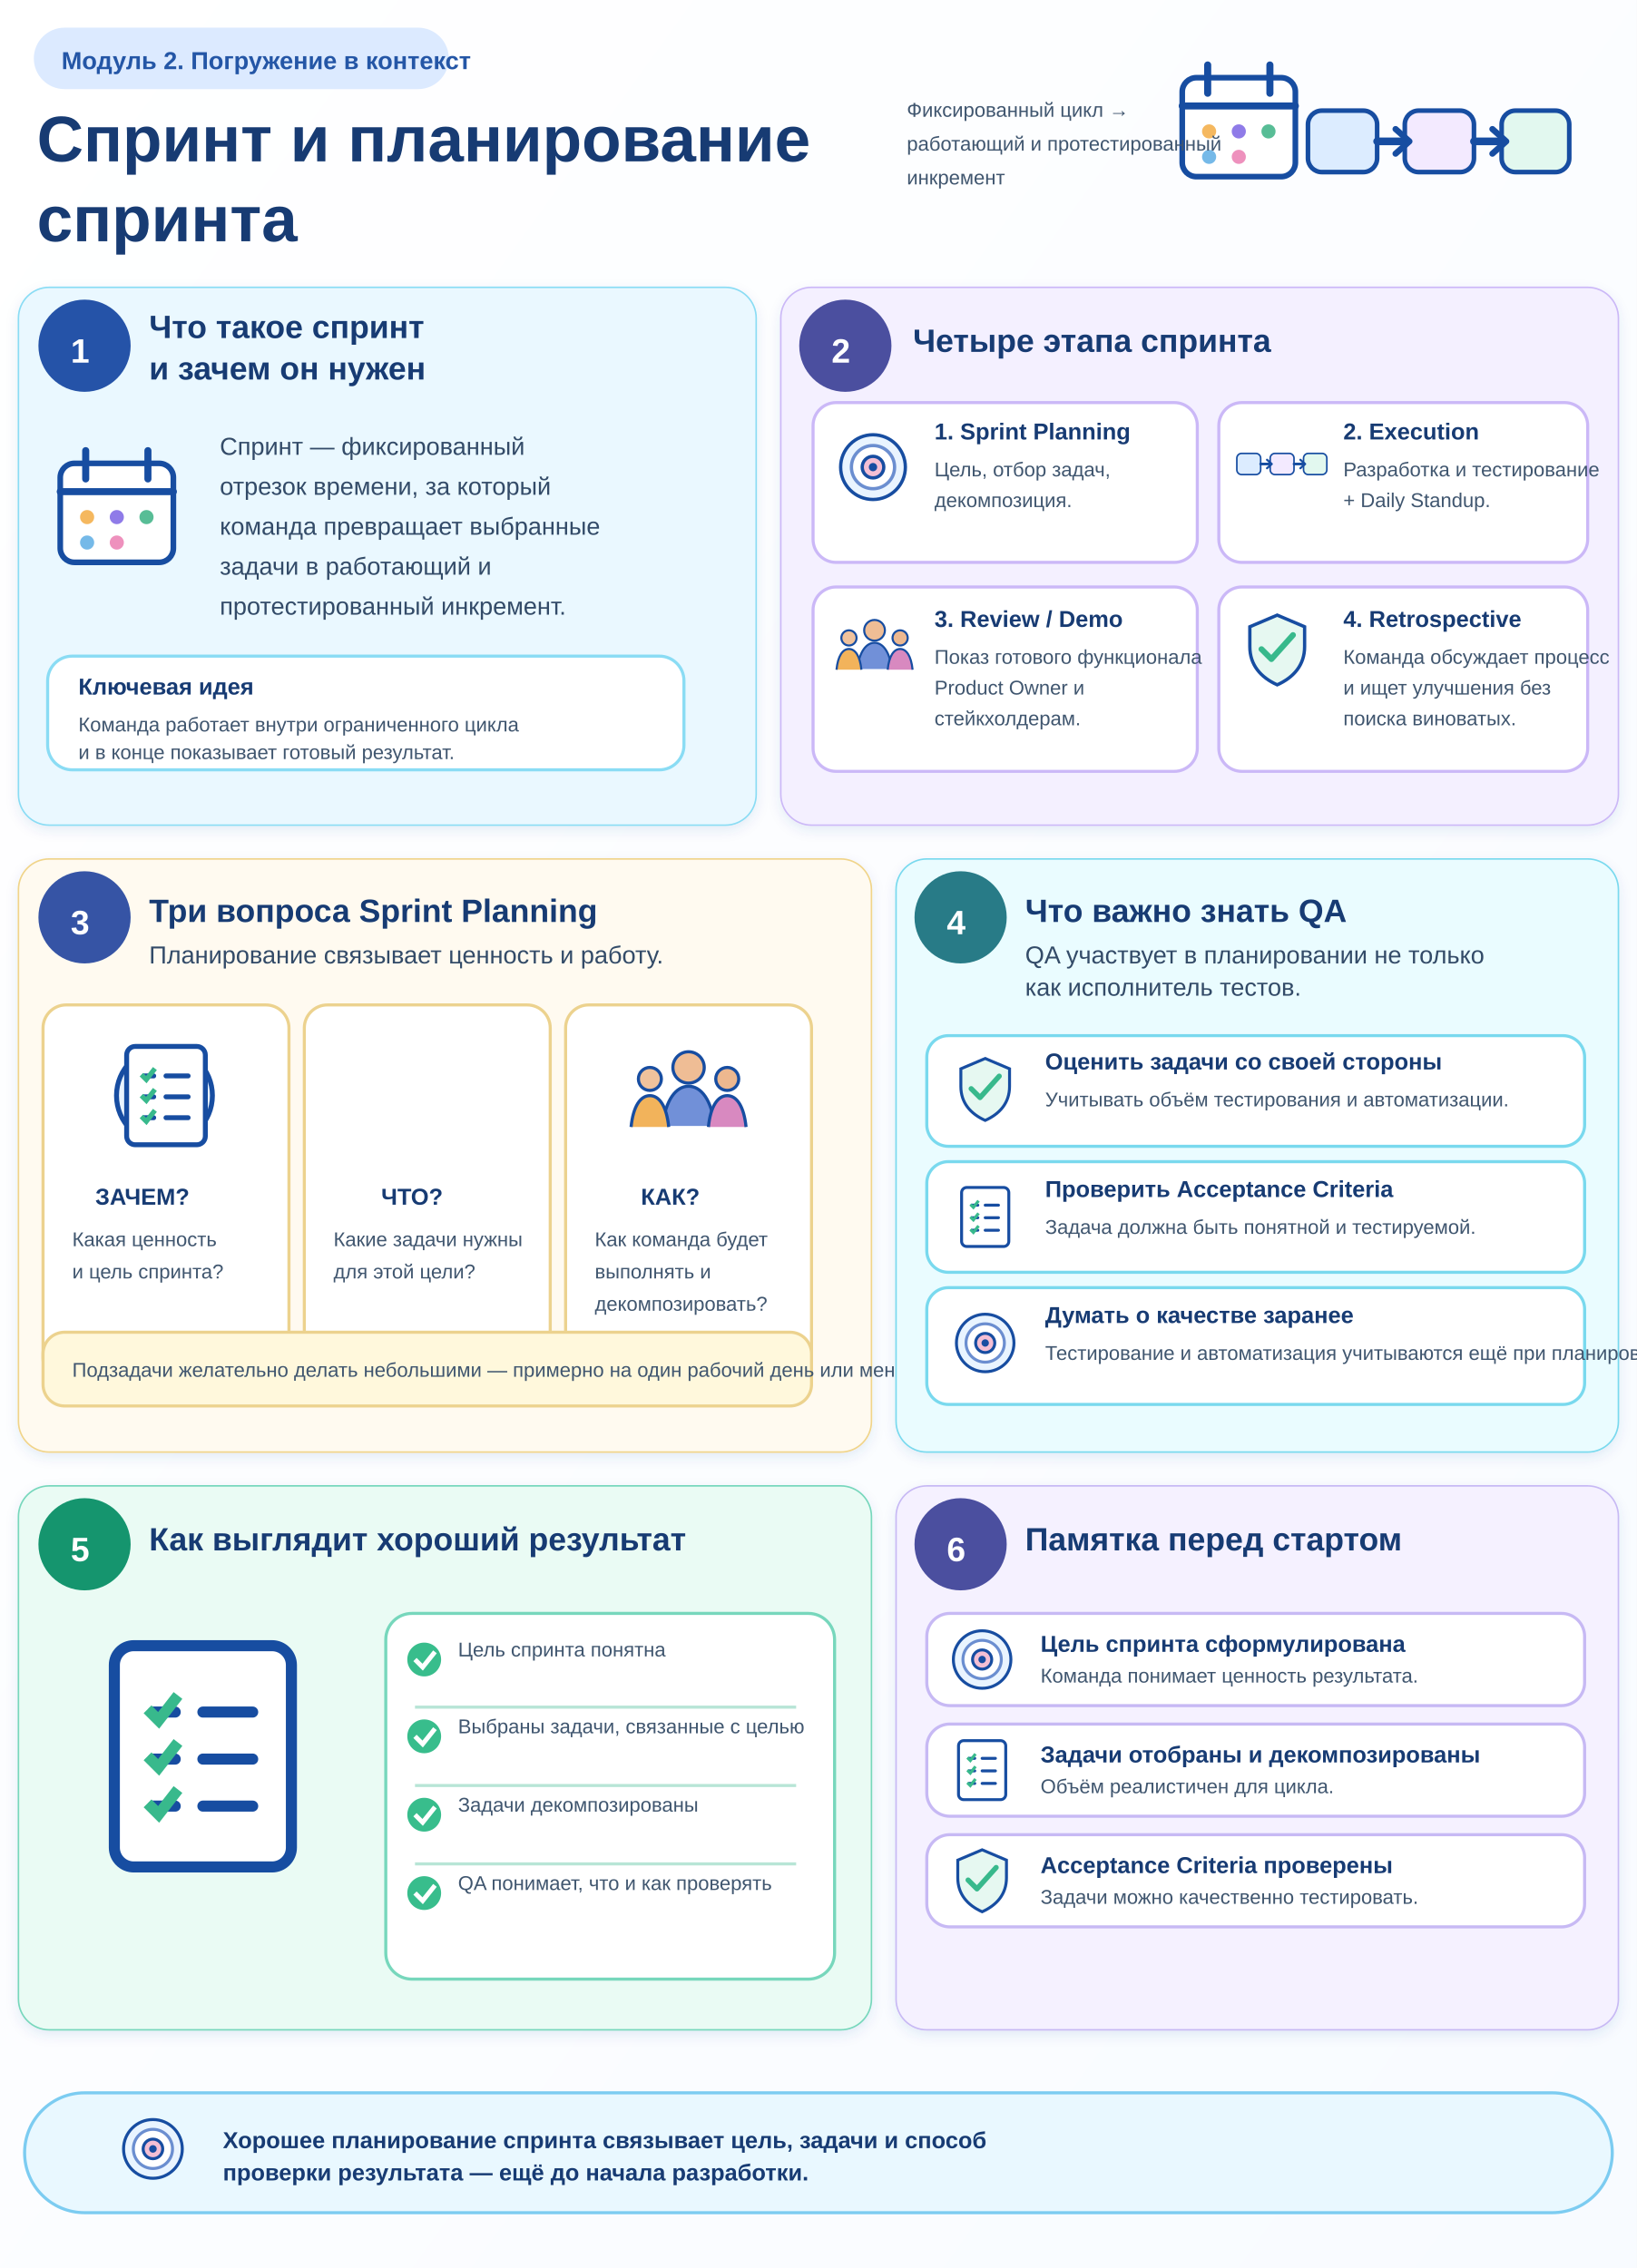
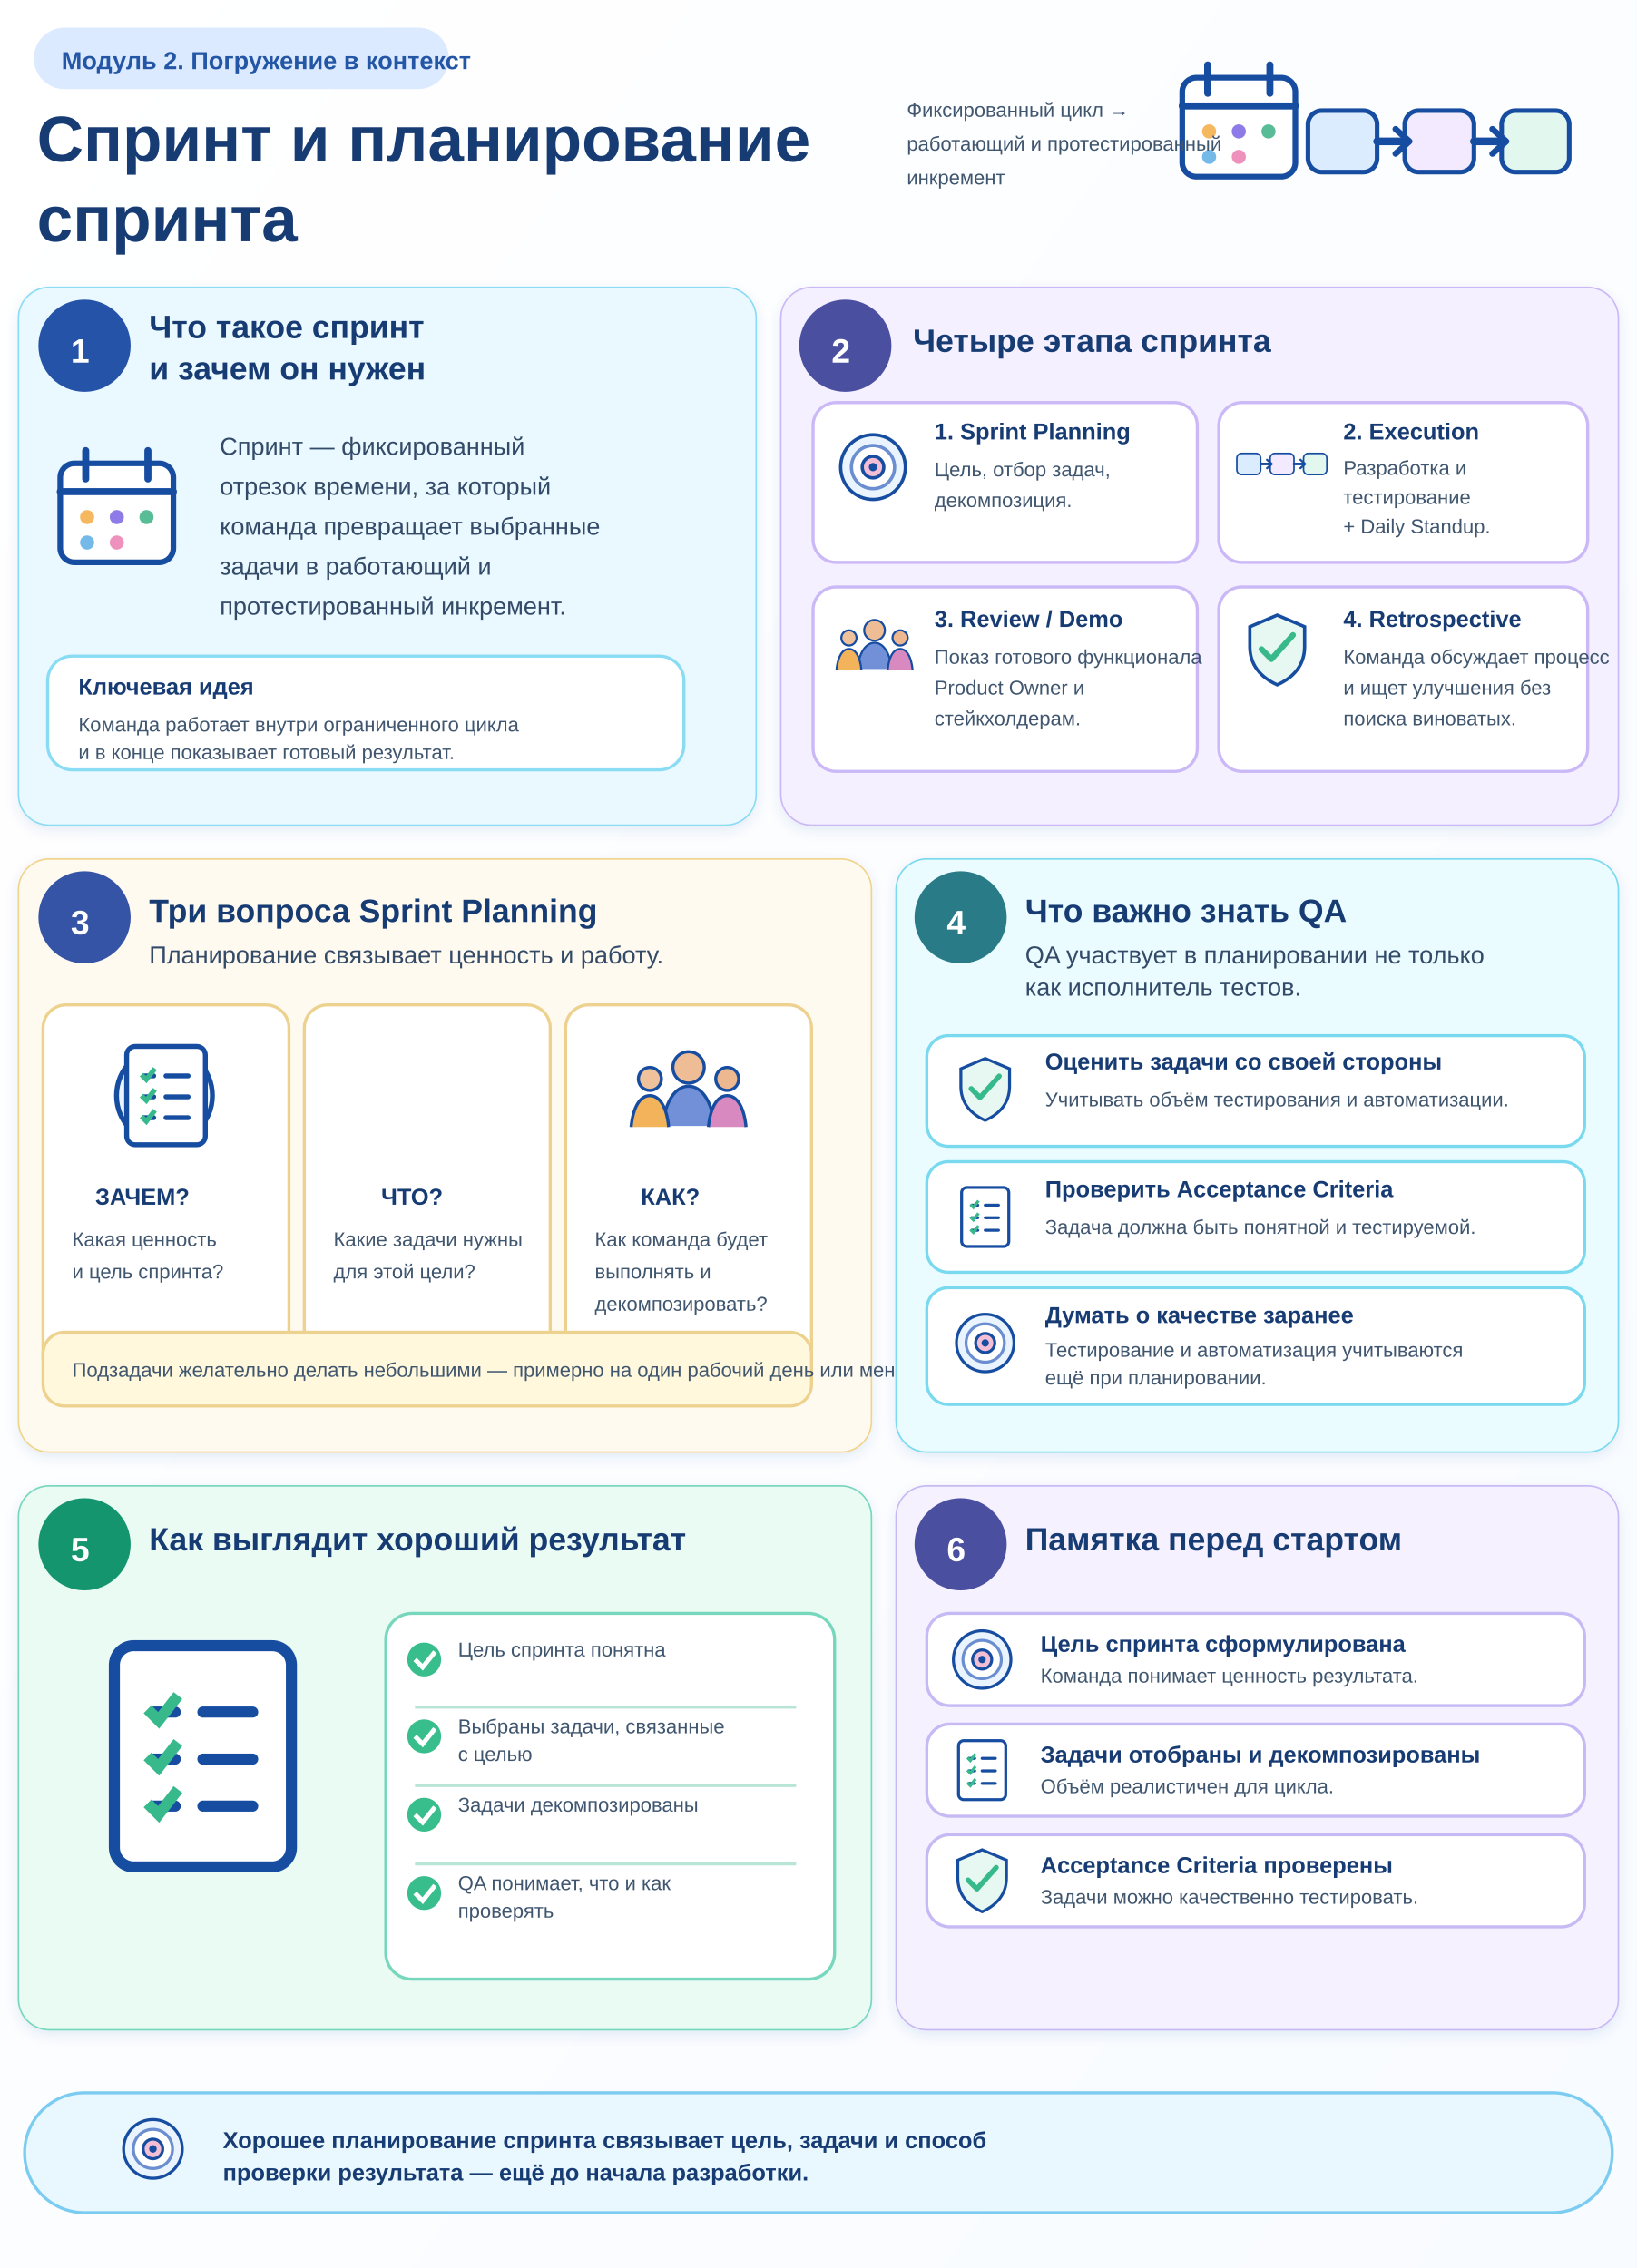
<svg xmlns="http://www.w3.org/2000/svg" viewBox="0 0 1065 1476" role="img" aria-labelledby="title desc">
  <defs>
    <linearGradient id="paper" x1="0" y1="0" x2="1" y2="1">
      <stop stop-color="#fff" />
      <stop offset="1" stop-color="#f8fbff" />
    </linearGradient>
    <filter id="shadow" x="-10%" y="-10%" width="120%" height="120%">
      <feDropShadow dx="0" dy="3" stdDeviation="4" flood-color="#174da1" flood-opacity=".10" />
    </filter>
    <style>
    .title{font:800 42px Arial,sans-serif;fill:#173b73}.label{font:700 16px Arial,sans-serif;fill:#2456a6}
    .h{font:800 21px Arial,sans-serif;fill:#173b73}.h2{font:800 15px Arial,sans-serif;fill:#173b73}
    .body{font:500 16px Arial,sans-serif;fill:#334b68}.small{font:500 13px Arial,sans-serif;fill:#40566f}
    .num{font:800 22px Arial,sans-serif;fill:#fff}.line{stroke:#174da1;fill:none;stroke-linecap:round;stroke-linejoin:round}
  </style>
    <symbol id="calendar" viewBox="0 0 100 100">
      <rect x="10" y="18" width="80" height="70" rx="10" fill="#fff" stroke="#174da1" stroke-width="4" />
      <path d="M10 38h80M28 9v20M72 9v20" class="line" stroke-width="5" />
      <circle cx="29" cy="56" r="5" fill="#f5b85f" />
      <circle cx="50" cy="56" r="5" fill="#8f7be8" />
      <circle cx="71" cy="56" r="5" fill="#58bd96" />
      <circle cx="29" cy="74" r="5" fill="#75b9e8" />
      <circle cx="50" cy="74" r="5" fill="#ee91bd" />
    </symbol>
    <symbol id="target" viewBox="0 0 100 100">
      <circle cx="50" cy="50" r="39" fill="#e9f4ff" stroke="#174da1" stroke-width="4" />
      <circle cx="50" cy="50" r="26" fill="#fff" stroke="#6b8ed0" stroke-width="4" />
      <circle cx="50" cy="50" r="13" fill="#f4bfd4" stroke="#174da1" stroke-width="4" />
      <circle cx="50" cy="50" r="5" fill="#174da1" />
    </symbol>
    <symbol id="tasks" viewBox="0 0 100 100">
      <rect x="18" y="10" width="64" height="80" rx="7" fill="#fff" stroke="#174da1" stroke-width="4" />
      <path d="M32 34h8M50 34h18M32 51h8M50 51h18M32 68h8M50 68h18" class="line" stroke-width="4" />
      <path d="m30 33 4 4 7-9M30 50l4 4 7-9M30 67l4 4 7-9" stroke="#38b98c" stroke-width="4" fill="none" />
    </symbol>
    <symbol id="team" viewBox="0 0 120 100">
      <circle cx="60" cy="26" r="15" fill="#efbd95" stroke="#174da1" stroke-width="3" />
      <path d="M35 82c3-25 13-38 25-38s22 13 25 38" fill="#7190d8" stroke="#174da1" stroke-width="3" />
      <circle cx="23" cy="37" r="11" fill="#f0c29c" stroke="#174da1" stroke-width="3" />
      <path d="M5 83c2-20 9-30 18-30s16 10 18 30" fill="#f2b35b" stroke="#174da1" stroke-width="3" />
      <circle cx="97" cy="37" r="11" fill="#edb88f" stroke="#174da1" stroke-width="3" />
      <path d="M79 83c2-20 9-30 18-30s16 10 18 30" fill="#d889c0" stroke="#174da1" stroke-width="3" />
    </symbol>
    <symbol id="flow" viewBox="0 0 180 90">
      <rect x="5" y="22" width="45" height="40" rx="9" fill="#dcecff" stroke="#174da1" stroke-width="3" />
      <rect x="68" y="22" width="45" height="40" rx="9" fill="#f3eaff" stroke="#174da1" stroke-width="3" />
      <rect x="131" y="22" width="44" height="40" rx="9" fill="#e2f8ef" stroke="#174da1" stroke-width="3" />
      <path d="M50 42h18M113 42h18" class="line" stroke-width="5" />
      <path d="m62 34 9 8-9 8M125 34l9 8-9 8" class="line" stroke-width="4" />
    </symbol>
    <symbol id="qa" viewBox="0 0 100 100">
      <path d="M50 8 83 22v24c0 22-13 37-33 46C30 83 17 68 17 46V22z" fill="#e6f8f1" stroke="#174da1" stroke-width="4" />
      <path d="m31 49 12 12 26-29" stroke="#38b98c" stroke-width="7" fill="none" stroke-linecap="round" stroke-linejoin="round" />
    </symbol>
  </defs>
  <rect width="1065" height="1476" fill="url(#paper)" />
  <rect x="22" y="18" width="270" height="40" rx="20" fill="#dceaff" />
  <text x="40" y="45" class="label">Модуль 2. Погружение в контекст</text>
  <text x="24" y="105" class="title">Спринт и планирование</text>
  <text x="24" y="157" class="title">спринта</text>
  <use href="#calendar" x="760" y="34" width="92" height="92" />
  <use href="#flow" x="846" y="50" width="180" height="90" />
  <text x="590" y="76" class="small">Фиксированный цикл →</text>
  <text x="590" y="98" class="small">работающий и протестированный</text>
  <text x="590" y="120" class="small">инкремент</text>
  <rect x="12" y="187" width="480" height="350" rx="20" fill="#eaf8ff" stroke="#8adcf4" class="card" filter="url(#shadow)" />
  <circle cx="55" cy="225" r="30" fill="#2553a8" />
  <text x="46" y="236" class="num">1</text>
  <text x="97" y="220" class="h">Что такое спринт</text>
  <text x="97" y="247" class="h">и зачем он нужен</text>
  <use href="#calendar" x="30" y="285" width="92" height="92" />
  <text x="143" y="296" class="body">Спринт — фиксированный</text>
  <text x="143" y="322" class="body">отрезок времени, за который</text>
  <text x="143" y="348" class="body">команда превращает выбранные</text>
  <text x="143" y="374" class="body">задачи в работающий и</text>
  <text x="143" y="400" class="body">протестированный инкремент.</text>
  <rect x="31" y="427" width="414" height="74" rx="16" fill="#fff" stroke="#8adcf4" stroke-width="2" />
  <text x="51" y="452" class="h2">Ключевая идея</text>
  <text x="51" y="476" class="small">Команда работает внутри ограниченного цикла</text>
  <text x="51" y="494" class="small">и в конце показывает готовый результат.</text>
  <rect x="508" y="187" width="545" height="350" rx="20" fill="#f4f0ff" stroke="#cbb8f7" class="card" filter="url(#shadow)" />
  <circle cx="550" cy="225" r="30" fill="#4b4f9f" />
  <text x="541" y="236" class="num">2</text>
  <text x="594" y="229" class="h">Четыре этапа спринта</text>
  <rect x="529" y="262" width="250" height="104" rx="15" fill="#fff" stroke="#cbb8f7" stroke-width="2" />
  <use href="#target" x="541" y="277" width="54" height="54" />
  <text x="608" y="286" class="h2">1. Sprint Planning</text>
  <text x="608" y="310" class="small">Цель, отбор задач,</text>
  <text x="608" y="330" class="small">декомпозиция.</text>
  <rect x="793" y="262" width="240" height="104" rx="15" fill="#fff" stroke="#cbb8f7" stroke-width="2" />
  <use href="#flow" x="803" y="279" width="62" height="48" />
  <text x="874" y="286" class="h2">2. Execution</text>
-   <text x="874" y="310" class="small">Разработка и тестирование</text>
-   <text x="874" y="330" class="small">+ Daily Standup.</text>
+   <text x="874" y="309" class="small">Разработка и</text>
+   <text x="874" y="328" class="small">тестирование</text>
+   <text x="874" y="347" class="small">+ Daily Standup.</text>
  <rect x="529" y="382" width="250" height="120" rx="15" fill="#fff" stroke="#cbb8f7" stroke-width="2" />
  <use href="#team" x="542" y="397" width="54" height="48" />
  <text x="608" y="408" class="h2">3. Review / Demo</text>
  <text x="608" y="432" class="small">Показ готового функционала</text>
  <text x="608" y="452" class="small">Product Owner и</text>
  <text x="608" y="472" class="small">стейкхолдерам.</text>
  <rect x="793" y="382" width="240" height="120" rx="15" fill="#fff" stroke="#cbb8f7" stroke-width="2" />
  <use href="#qa" x="804" y="396" width="54" height="54" />
  <text x="874" y="408" class="h2">4. Retrospective</text>
  <text x="874" y="432" class="small">Команда обсуждает процесс</text>
  <text x="874" y="452" class="small">и ищет улучшения без</text>
  <text x="874" y="472" class="small">поиска виноватых.</text>
  <rect x="12" y="559" width="555" height="386" rx="20" fill="#fffaf0" stroke="#f0d48a" class="card" filter="url(#shadow)" />
  <circle cx="55" cy="597" r="30" fill="#3654a5" />
  <text x="46" y="608" class="num">3</text>
  <text x="97" y="600" class="h">Три вопроса Sprint Planning</text>
  <text x="97" y="627" class="body">Планирование связывает ценность и работу.</text>
  <rect x="28" y="654" width="160" height="245" rx="15" fill="#fff" stroke="#ecd28e" stroke-width="2" />
  <use href="#target" x="67" y="673" width="80" height="80" />
  <text x="62" y="784" class="h2">ЗАЧЕМ?</text>
  <text x="47" y="811" class="small">Какая ценность</text>
  <text x="47" y="832" class="small">и цель спринта?</text>
  <rect x="198" y="654" width="160" height="245" rx="15" fill="#fff" stroke="#ecd28e" stroke-width="2" />
  <use href="#tasks" x="68" y="673" width="80" height="80" />
  <text x="248" y="784" class="h2">ЧТО?</text>
  <text x="217" y="811" class="small">Какие задачи нужны</text>
  <text x="217" y="832" class="small">для этой цели?</text>
  <rect x="368" y="654" width="160" height="245" rx="15" fill="#fff" stroke="#ecd28e" stroke-width="2" />
  <use href="#team" x="407" y="677" width="82" height="68" />
  <text x="417" y="784" class="h2">КАК?</text>
  <text x="387" y="811" class="small">Как команда будет</text>
  <text x="387" y="832" class="small">выполнять и</text>
  <text x="387" y="853" class="small">декомпозировать?</text>
  <rect x="28" y="867" width="500" height="48" rx="14" fill="#fff8dc" stroke="#ecd28e" stroke-width="2" />
  <text x="47" y="896" class="small">Подзадачи желательно делать небольшими — примерно на один рабочий день или меньше.</text>
  <rect x="583" y="559" width="470" height="386" rx="20" fill="#eafcff" stroke="#79d9ee" class="card" filter="url(#shadow)" />
  <circle cx="625" cy="597" r="30" fill="#287b87" />
  <text x="616" y="608" class="num">4</text>
  <text x="667" y="600" class="h">Что важно знать QA</text>
  <text x="667" y="627" class="body">QA участвует в планировании не только</text>
  <text x="667" y="648" class="body">как исполнитель тестов.</text>
  <rect x="603" y="674" width="428" height="72" rx="14" fill="#fff" stroke="#79d9ee" stroke-width="2" />
  <use href="#qa" x="617" y="685" width="48" height="48" />
  <text x="680" y="696" class="h2">Оценить задачи со своей стороны</text>
  <text x="680" y="720" class="small">Учитывать объём тестирования и автоматизации.</text>
  <rect x="603" y="756" width="428" height="72" rx="14" fill="#fff" stroke="#79d9ee" stroke-width="2" />
  <use href="#tasks" x="617" y="768" width="48" height="48" />
  <text x="680" y="779" class="h2">Проверить Acceptance Criteria</text>
  <text x="680" y="803" class="small">Задача должна быть понятной и тестируемой.</text>
  <rect x="603" y="838" width="428" height="76" rx="14" fill="#fff" stroke="#79d9ee" stroke-width="2" />
  <use href="#target" x="617" y="850" width="48" height="48" />
  <text x="680" y="861" class="h2">Думать о качестве заранее</text>
-   <text x="680" y="885" class="small">Тестирование и автоматизация учитываются ещё при планировании.</text>
+   <text x="680" y="883" class="small">Тестирование и автоматизация учитываются</text>
+   <text x="680" y="901" class="small">ещё при планировании.</text>
  <rect x="12" y="967" width="555" height="354" rx="20" fill="#eafbf4" stroke="#77d7bc" class="card" filter="url(#shadow)" />
  <circle cx="55" cy="1005" r="30" fill="#15956e" />
  <text x="46" y="1016" class="num">5</text>
  <text x="97" y="1009" class="h">Как выглядит хороший результат</text>
  <use href="#tasks" x="42" y="1053" width="180" height="180" />
  <rect x="251" y="1050" width="292" height="238" rx="17" fill="#fff" stroke="#77d7bc" stroke-width="2" />
  <circle cx="276" cy="1080" r="11" fill="#38bd8c" />
  <path d="m270 1080 5 5 8-10" stroke="#fff" stroke-width="3" fill="none" />
  <text x="298" y="1078" class="small">Цель спринта понятна</text>
  <path d="M270 1111h248M270 1162h248M270 1213h248" stroke="#b8e5d6" stroke-width="2" />
  <circle cx="276" cy="1130" r="11" fill="#38bd8c" />
  <path d="m270 1130 5 5 8-10" stroke="#fff" stroke-width="3" fill="none" />
-   <text x="298" y="1128" class="small">Выбраны задачи, связанные с целью</text>
+   <text x="298" y="1128" class="small">Выбраны задачи, связанные</text>
+   <text x="298" y="1146" class="small">с целью</text>
  <circle cx="276" cy="1181" r="11" fill="#38bd8c" />
  <path d="m270 1181 5 5 8-10" stroke="#fff" stroke-width="3" fill="none" />
  <text x="298" y="1179" class="small">Задачи декомпозированы</text>
  <circle cx="276" cy="1232" r="11" fill="#38bd8c" />
  <path d="m270 1232 5 5 8-10" stroke="#fff" stroke-width="3" fill="none" />
-   <text x="298" y="1230" class="small">QA понимает, что и как проверять</text>
+   <text x="298" y="1230" class="small">QA понимает, что и как</text>
+   <text x="298" y="1248" class="small">проверять</text>
  <rect x="583" y="967" width="470" height="354" rx="20" fill="#f5f1ff" stroke="#c7b9f4" class="card" filter="url(#shadow)" />
  <circle cx="625" cy="1005" r="30" fill="#4b4f9f" />
  <text x="616" y="1016" class="num">6</text>
  <text x="667" y="1009" class="h">Памятка перед стартом</text>
  <rect x="603" y="1050" width="428" height="60" rx="15" fill="#fff" stroke="#c7b9f4" stroke-width="2" />
  <use href="#target" x="615" y="1056" width="48" height="48" />
  <text x="677" y="1075" class="h2">Цель спринта сформулирована</text>
  <text x="677" y="1095" class="small">Команда понимает ценность результата.</text>
  <rect x="603" y="1122" width="428" height="60" rx="15" fill="#fff" stroke="#c7b9f4" stroke-width="2" />
  <use href="#tasks" x="615" y="1128" width="48" height="48" />
  <text x="677" y="1147" class="h2">Задачи отобраны и декомпозированы</text>
  <text x="677" y="1167" class="small">Объём реалистичен для цикла.</text>
  <rect x="603" y="1194" width="428" height="60" rx="15" fill="#fff" stroke="#c7b9f4" stroke-width="2" />
  <use href="#qa" x="615" y="1200" width="48" height="48" />
  <text x="677" y="1219" class="h2">Acceptance Criteria проверены</text>
  <text x="677" y="1239" class="small">Задачи можно качественно тестировать.</text>
  <rect x="16" y="1362" width="1033" height="78" rx="39" fill="#e9f8ff" stroke="#7cccf1" stroke-width="2" />
  <use href="#target" x="75" y="1374" width="49" height="49" />
  <text x="145" y="1398" class="h2" font-size="14.5">Хорошее планирование спринта связывает цель, задачи и способ</text>
  <text x="145" y="1419" class="h2" font-size="14.5">проверки результата — ещё до начала разработки.</text>
</svg>
